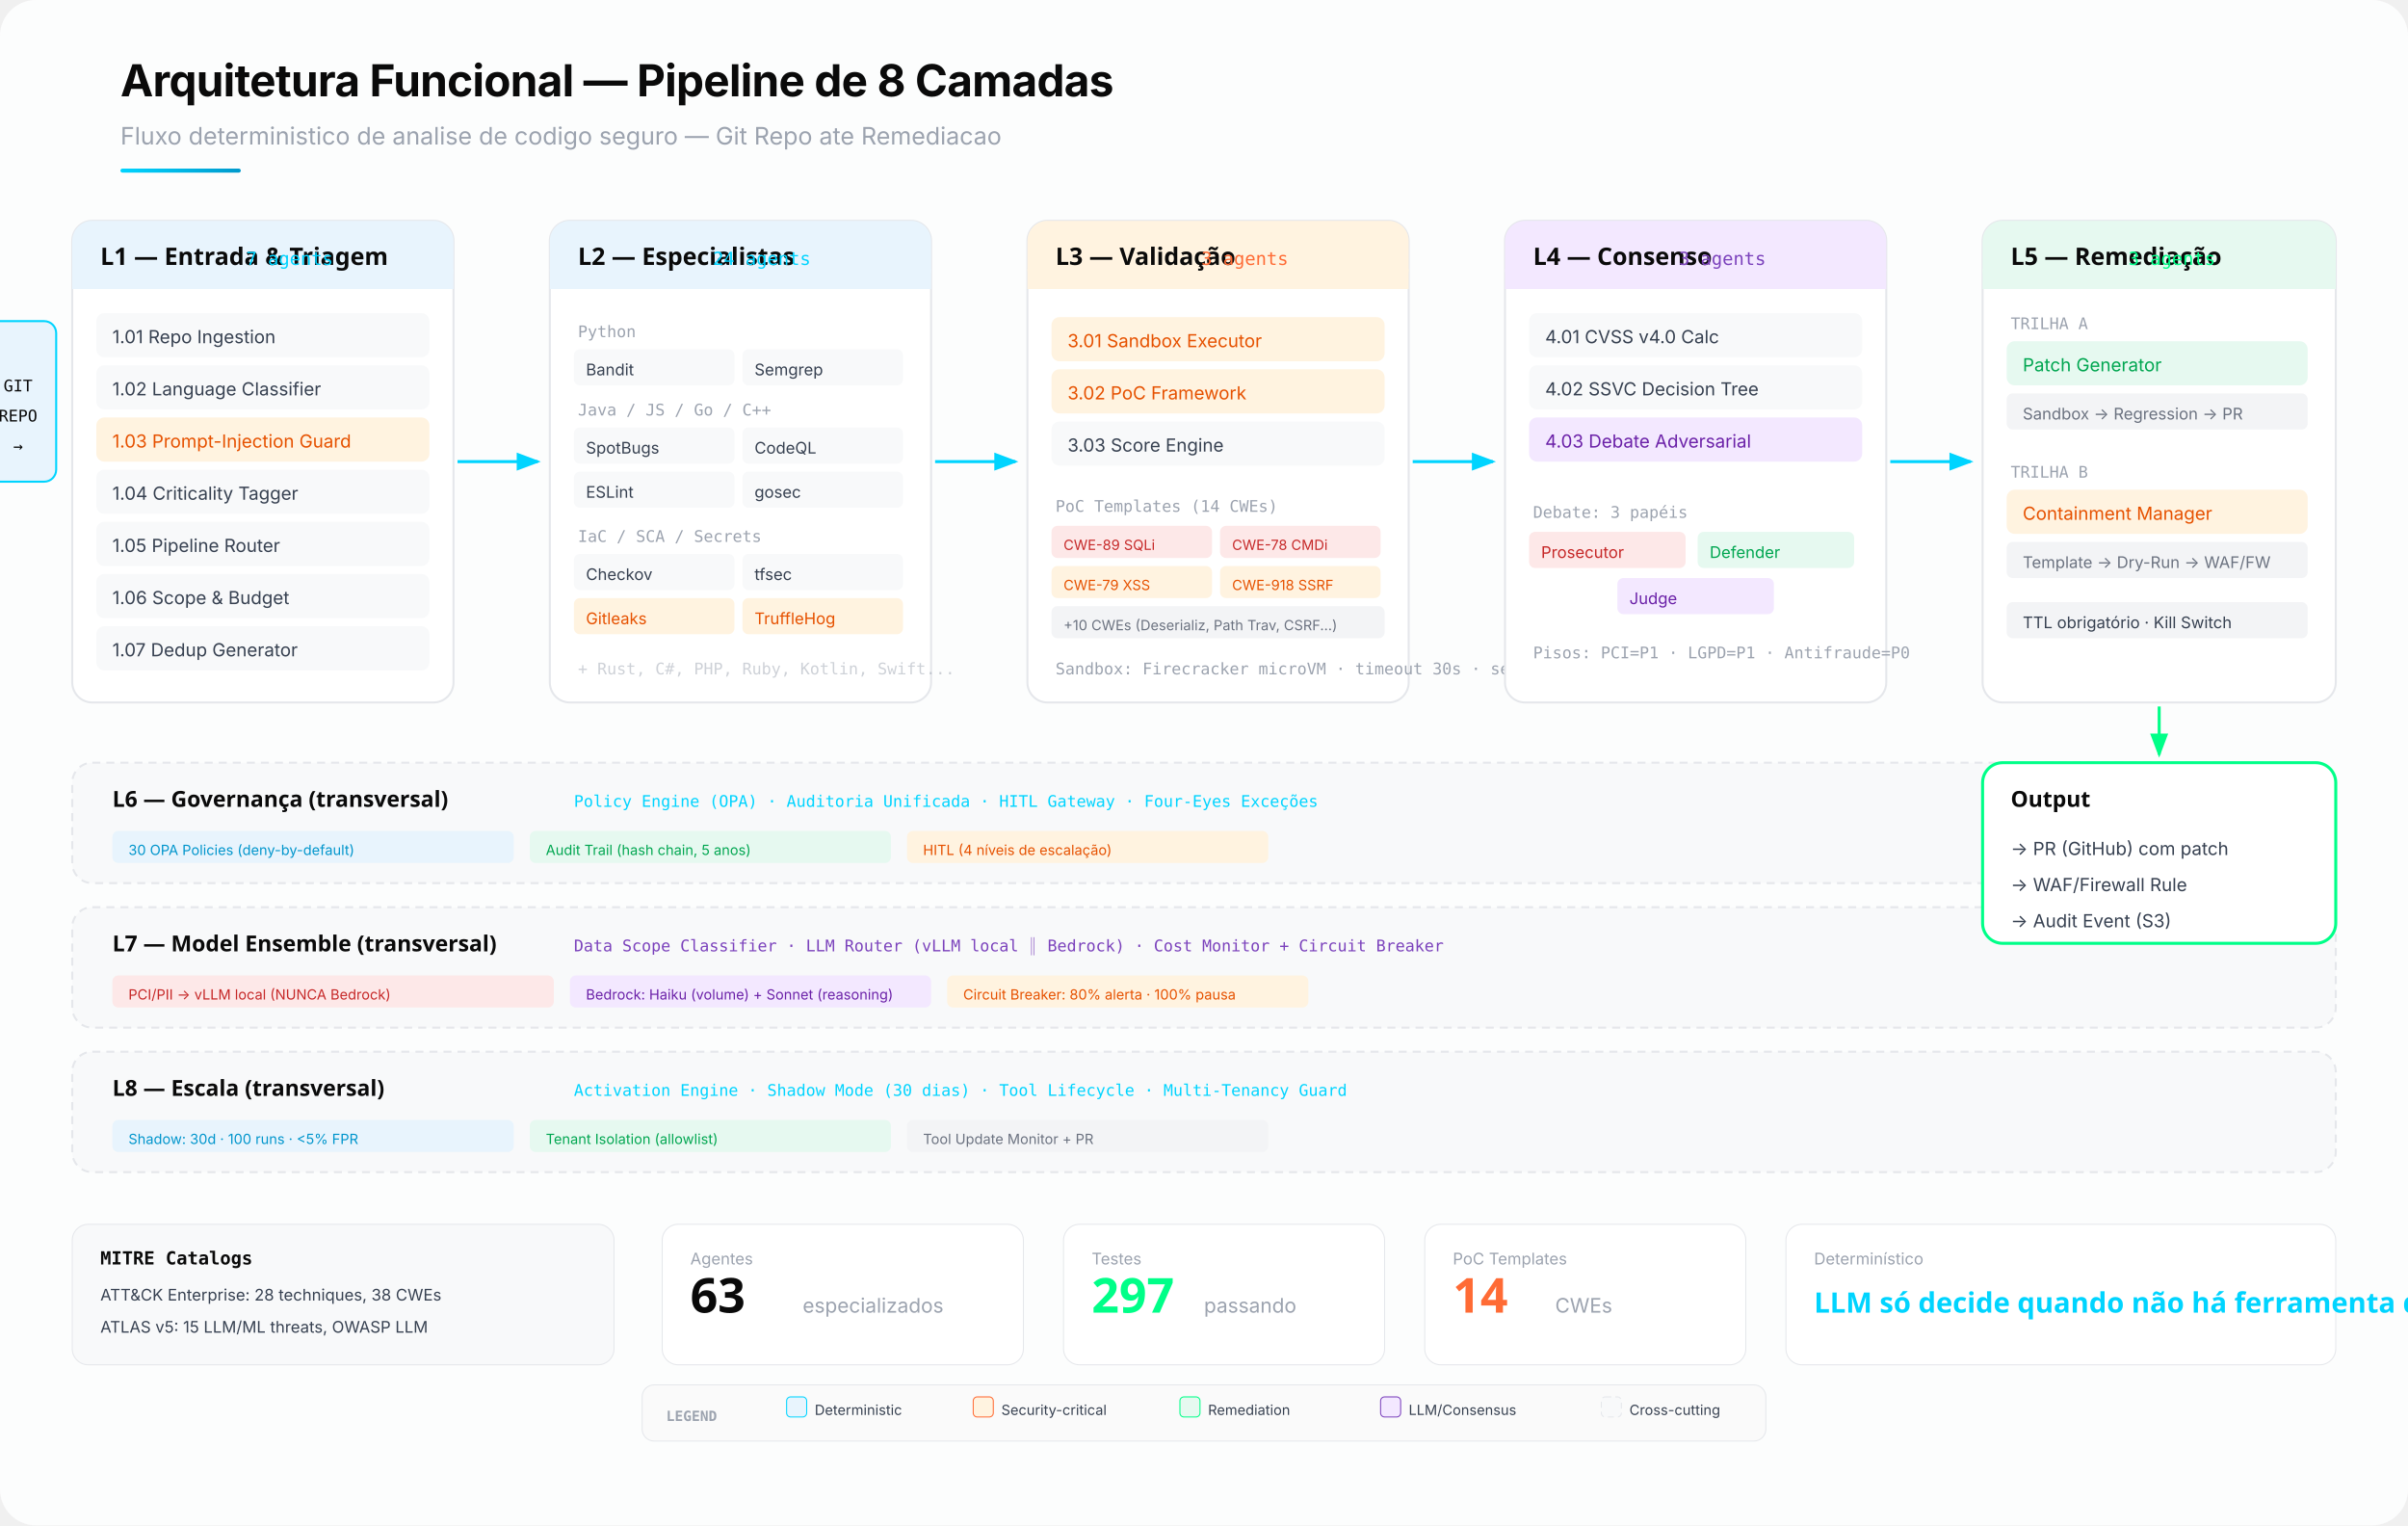
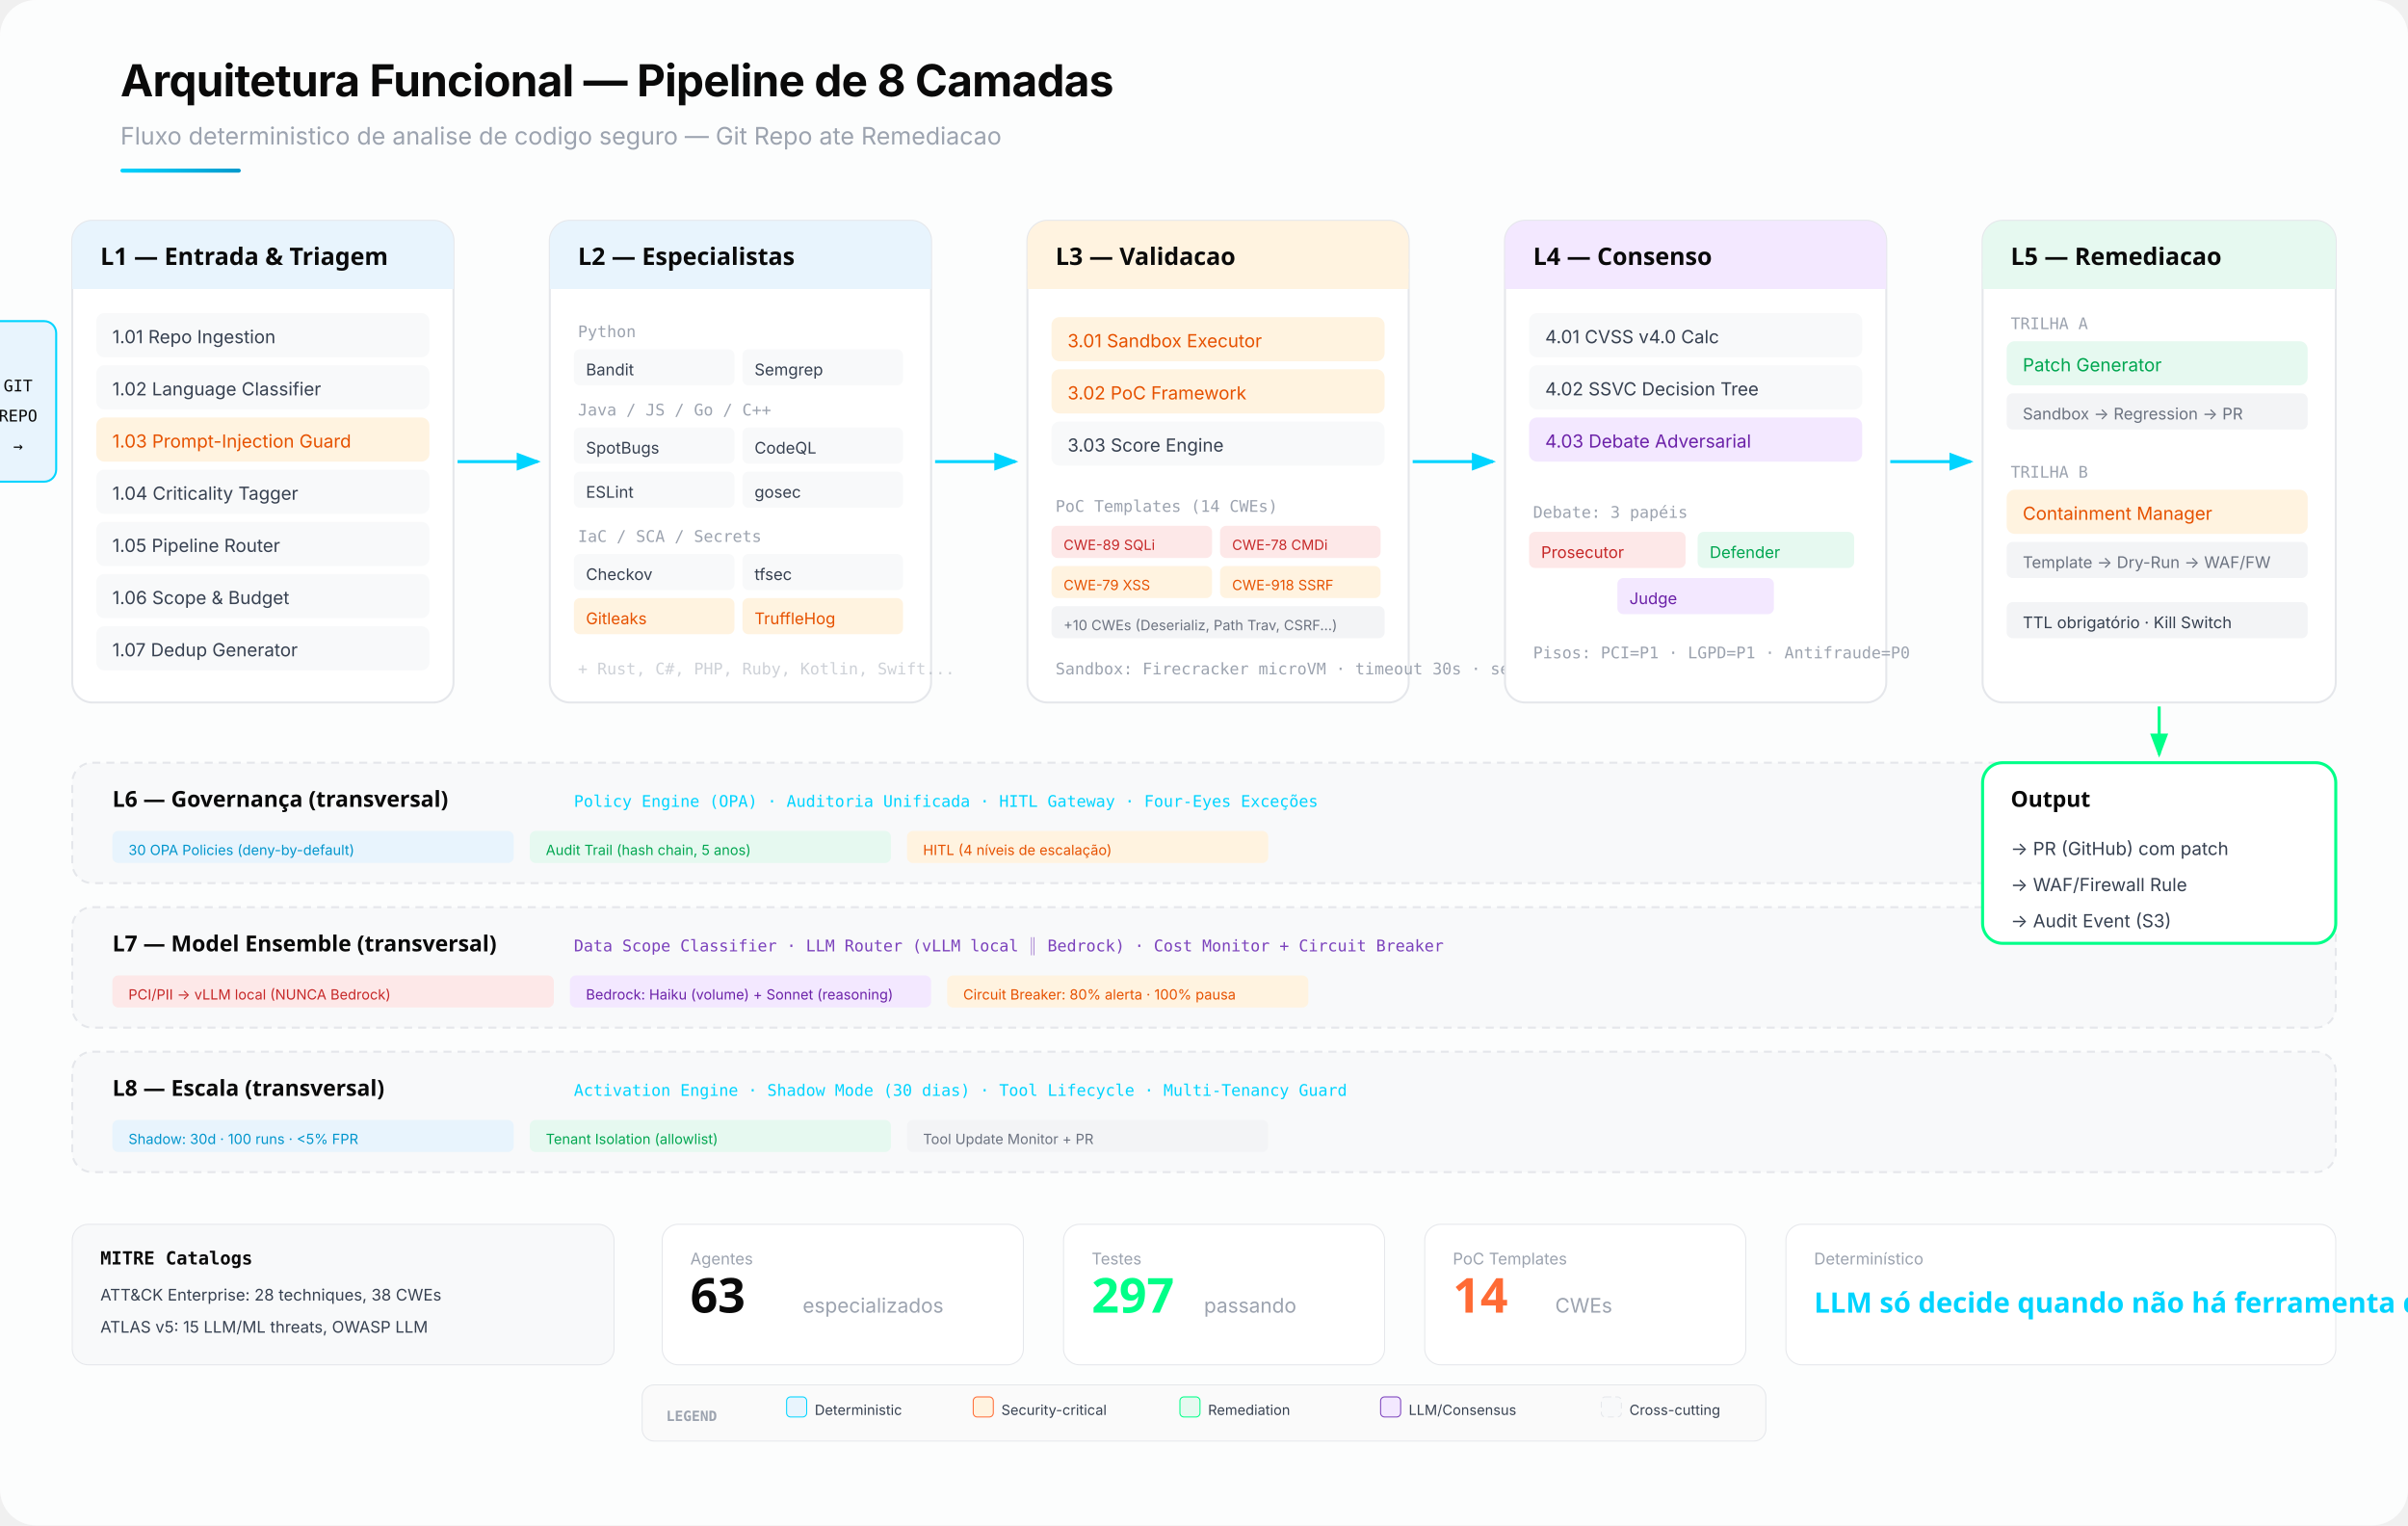
<svg xmlns="http://www.w3.org/2000/svg" width="1200" height="760" viewBox="0 0 1200 760" role="img" aria-labelledby="arch-title arch-desc">
  <defs>
    <linearGradient id="cyan-grad" x1="0" y1="0" x2="1" y2="0">
      <stop offset="0%" stop-color="#00d4ff" />
      <stop offset="100%" stop-color="#0099cc" />
    </linearGradient>
    <linearGradient id="amber-grad" x1="0" y1="0" x2="1" y2="0">
      <stop offset="0%" stop-color="#ff6b35" />
      <stop offset="100%" stop-color="#cc4422" />
    </linearGradient>
    <linearGradient id="green-grad" x1="0" y1="0" x2="1" y2="0">
      <stop offset="0%" stop-color="#00ff88" />
      <stop offset="100%" stop-color="#00cc66" />
    </linearGradient>
    <linearGradient id="purple-grad" x1="0" y1="0" x2="1" y2="0">
      <stop offset="0%" stop-color="#7b42bc" />
      <stop offset="100%" stop-color="#5522aa" />
    </linearGradient>
    <marker id="arrow-cyan" markerWidth="8" markerHeight="6" refX="7" refY="3" orient="auto">
      <polygon points="0,0 8,3 0,6" fill="#00d4ff" />
    </marker>
    <marker id="arrow-amber" markerWidth="8" markerHeight="6" refX="7" refY="3" orient="auto">
      <polygon points="0,0 8,3 0,6" fill="#ff6b35" />
    </marker>
    <marker id="arrow-green" markerWidth="8" markerHeight="6" refX="7" refY="3" orient="auto">
      <polygon points="0,0 8,3 0,6" fill="#00ff88" />
    </marker>
  </defs>
  <rect width="1200" height="760" rx="18" fill="#FFFFFF" />
  <rect x="0" y="0" width="1200" height="760" rx="18" fill="#F8F9FA" opacity="0.4" />
  <text x="60" y="48" font-family="Montserrat,-apple-system,sans-serif" font-size="22" font-weight="700" fill="#0A0A0A" letter-spacing="-0.3">Arquitetura Funcional — Pipeline de 8 Camadas</text>
  <text x="60" y="72" font-family="Inter,-apple-system,sans-serif" font-size="12" fill="#9CA3AF">Fluxo deterministico de analise de codigo seguro — Git Repo ate Remediacao</text>
  <rect x="60" y="84" width="60" height="2" rx="1" fill="url(#cyan-grad)" />
  <g transform="translate(36 110)">
    <rect x="0" y="0" width="190" height="240" rx="10" fill="#FFFFFF" stroke="#E5E7EB" stroke-width="1" />
    <rect x="0" y="0" width="190" height="34" rx="10" fill="#E8F4FD" />
    <rect x="0" y="24" width="190" height="10" fill="#E8F4FD" />
    <text x="14" y="22" font-family="Montserrat,sans-serif" font-size="12" font-weight="700" fill="#0A0A0A">L1 — Entrada &amp; Triagem</text>
-     <text x="130" y="22" font-family="IBM Plex Mono,monospace" font-size="9" fill="#00d4ff" text-anchor="end">7 agents</text>
    <rect x="12" y="46" width="166" height="22" rx="4" fill="#F8F9FA" />
    <text x="20" y="61" font-family="Inter,sans-serif" font-size="9" fill="#374151">1.01 Repo Ingestion</text>
    <rect x="12" y="72" width="166" height="22" rx="4" fill="#F8F9FA" />
    <text x="20" y="87" font-family="Inter,sans-serif" font-size="9" fill="#374151">1.02 Language Classifier</text>
    <rect x="12" y="98" width="166" height="22" rx="4" fill="#FFF3E0" />
    <text x="20" y="113" font-family="Inter,sans-serif" font-size="9" fill="#E65100">1.03 Prompt-Injection Guard</text>
    <rect x="12" y="124" width="166" height="22" rx="4" fill="#F8F9FA" />
    <text x="20" y="139" font-family="Inter,sans-serif" font-size="9" fill="#374151">1.04 Criticality Tagger</text>
    <rect x="12" y="150" width="166" height="22" rx="4" fill="#F8F9FA" />
    <text x="20" y="165" font-family="Inter,sans-serif" font-size="9" fill="#374151">1.05 Pipeline Router</text>
    <rect x="12" y="176" width="166" height="22" rx="4" fill="#F8F9FA" />
    <text x="20" y="191" font-family="Inter,sans-serif" font-size="9" fill="#374151">1.06 Scope &amp; Budget</text>
    <rect x="12" y="202" width="166" height="22" rx="4" fill="#F8F9FA" />
    <text x="20" y="217" font-family="Inter,sans-serif" font-size="9" fill="#374151">1.07 Dedup Generator</text>
  </g>
  <line x1="228" y1="230" x2="268" y2="230" stroke="#00d4ff" stroke-width="1.5" marker-end="url(#arrow-cyan)" />
  <g transform="translate(274 110)">
    <rect x="0" y="0" width="190" height="240" rx="10" fill="#FFFFFF" stroke="#E5E7EB" stroke-width="1" />
    <rect x="0" y="0" width="190" height="34" rx="10" fill="#E8F4FD" />
    <rect x="0" y="24" width="190" height="10" fill="#E8F4FD" />
    <text x="14" y="22" font-family="Montserrat,sans-serif" font-size="12" font-weight="700" fill="#0A0A0A">L2 — Especialistas</text>
-     <text x="130" y="22" font-family="IBM Plex Mono,monospace" font-size="9" fill="#00d4ff" text-anchor="end">24 agents</text>
    <text x="14" y="58" font-family="IBM Plex Mono,monospace" font-size="8" fill="#9CA3AF" text-transform="uppercase">Python</text>
    <rect x="12" y="64" width="80" height="18" rx="3" fill="#F8F9FA" />
    <text x="18" y="77" font-family="Inter,sans-serif" font-size="8" fill="#374151">Bandit</text>
    <rect x="96" y="64" width="80" height="18" rx="3" fill="#F8F9FA" />
    <text x="102" y="77" font-family="Inter,sans-serif" font-size="8" fill="#374151">Semgrep</text>
    <text x="14" y="97" font-family="IBM Plex Mono,monospace" font-size="8" fill="#9CA3AF">Java / JS / Go / C++</text>
    <rect x="12" y="103" width="80" height="18" rx="3" fill="#F8F9FA" />
    <text x="18" y="116" font-family="Inter,sans-serif" font-size="8" fill="#374151">SpotBugs</text>
    <rect x="96" y="103" width="80" height="18" rx="3" fill="#F8F9FA" />
    <text x="102" y="116" font-family="Inter,sans-serif" font-size="8" fill="#374151">CodeQL</text>
    <rect x="12" y="125" width="80" height="18" rx="3" fill="#F8F9FA" />
    <text x="18" y="138" font-family="Inter,sans-serif" font-size="8" fill="#374151">ESLint</text>
    <rect x="96" y="125" width="80" height="18" rx="3" fill="#F8F9FA" />
    <text x="102" y="138" font-family="Inter,sans-serif" font-size="8" fill="#374151">gosec</text>
    <text x="14" y="160" font-family="IBM Plex Mono,monospace" font-size="8" fill="#9CA3AF">IaC / SCA / Secrets</text>
    <rect x="12" y="166" width="80" height="18" rx="3" fill="#F8F9FA" />
    <text x="18" y="179" font-family="Inter,sans-serif" font-size="8" fill="#374151">Checkov</text>
    <rect x="96" y="166" width="80" height="18" rx="3" fill="#F8F9FA" />
    <text x="102" y="179" font-family="Inter,sans-serif" font-size="8" fill="#374151">tfsec</text>
    <rect x="12" y="188" width="80" height="18" rx="3" fill="#FFF3E0" />
    <text x="18" y="201" font-family="Inter,sans-serif" font-size="8" fill="#E65100">Gitleaks</text>
    <rect x="96" y="188" width="80" height="18" rx="3" fill="#FFF3E0" />
    <text x="102" y="201" font-family="Inter,sans-serif" font-size="8" fill="#E65100">TruffleHog</text>
    <text x="14" y="226" font-family="IBM Plex Mono,monospace" font-size="8" fill="#9CA3AF" opacity="0.5">+ Rust, C#, PHP, Ruby, Kotlin, Swift...</text>
  </g>
  <line x1="466" y1="230" x2="506" y2="230" stroke="#00d4ff" stroke-width="1.5" marker-end="url(#arrow-cyan)" />
  <g transform="translate(512 110)">
    <rect x="0" y="0" width="190" height="240" rx="10" fill="#FFFFFF" stroke="#E5E7EB" stroke-width="1" />
    <rect x="0" y="0" width="190" height="34" rx="10" fill="#FFF3E0" />
    <rect x="0" y="24" width="190" height="10" fill="#FFF3E0" />
-     <text x="14" y="22" font-family="Montserrat,sans-serif" font-size="12" font-weight="700" fill="#0A0A0A">L3 — Validação</text>
-     <text x="130" y="22" font-family="IBM Plex Mono,monospace" font-size="9" fill="#ff6b35" text-anchor="end">3 agents</text>
+     <text x="14" y="22" font-family="Montserrat,sans-serif" font-size="12" font-weight="700" fill="#0A0A0A">L3 — Validacao</text>
    <rect x="12" y="48" width="166" height="22" rx="4" fill="#FFF3E0" />
    <text x="20" y="63" font-family="Inter,sans-serif" font-size="9" fill="#E65100">3.01 Sandbox Executor</text>
    <rect x="12" y="74" width="166" height="22" rx="4" fill="#FFF3E0" />
    <text x="20" y="89" font-family="Inter,sans-serif" font-size="9" fill="#E65100">3.02 PoC Framework</text>
    <rect x="12" y="100" width="166" height="22" rx="4" fill="#F8F9FA" />
    <text x="20" y="115" font-family="Inter,sans-serif" font-size="9" fill="#374151">3.03 Score Engine</text>
    <text x="14" y="145" font-family="IBM Plex Mono,monospace" font-size="8" fill="#9CA3AF" text-transform="uppercase">PoC Templates (14 CWEs)</text>
    <rect x="12" y="152" width="80" height="16" rx="3" fill="#FDE8E8" />
    <text x="18" y="164" font-family="Inter,sans-serif" font-size="7" fill="#C62828">CWE-89 SQLi</text>
    <rect x="96" y="152" width="80" height="16" rx="3" fill="#FDE8E8" />
    <text x="102" y="164" font-family="Inter,sans-serif" font-size="7" fill="#C62828">CWE-78 CMDi</text>
    <rect x="12" y="172" width="80" height="16" rx="3" fill="#FFF3E0" />
    <text x="18" y="184" font-family="Inter,sans-serif" font-size="7" fill="#E65100">CWE-79 XSS</text>
    <rect x="96" y="172" width="80" height="16" rx="3" fill="#FFF3E0" />
    <text x="102" y="184" font-family="Inter,sans-serif" font-size="7" fill="#E65100">CWE-918 SSRF</text>
    <rect x="12" y="192" width="166" height="16" rx="3" fill="#F3F4F6" />
    <text x="18" y="204" font-family="Inter,sans-serif" font-size="7" fill="#6B7280">+10 CWEs (Deserializ, Path Trav, CSRF...)</text>
    <text x="14" y="226" font-family="IBM Plex Mono,monospace" font-size="8" fill="#9CA3AF">Sandbox: Firecracker microVM · timeout 30s · sem rede</text>
  </g>
  <line x1="704" y1="230" x2="744" y2="230" stroke="#00d4ff" stroke-width="1.5" marker-end="url(#arrow-cyan)" />
  <g transform="translate(750 110)">
    <rect x="0" y="0" width="190" height="240" rx="10" fill="#FFFFFF" stroke="#E5E7EB" stroke-width="1" />
    <rect x="0" y="0" width="190" height="34" rx="10" fill="#F3E8FF" />
    <rect x="0" y="24" width="190" height="10" fill="#F3E8FF" />
    <text x="14" y="22" font-family="Montserrat,sans-serif" font-size="12" font-weight="700" fill="#0A0A0A">L4 — Consenso</text>
-     <text x="130" y="22" font-family="IBM Plex Mono,monospace" font-size="9" fill="#7b42bc" text-anchor="end">3 agents</text>
    <rect x="12" y="46" width="166" height="22" rx="4" fill="#F8F9FA" />
    <text x="20" y="61" font-family="Inter,sans-serif" font-size="9" fill="#374151">4.01 CVSS v4.0 Calc</text>
    <rect x="12" y="72" width="166" height="22" rx="4" fill="#F8F9FA" />
    <text x="20" y="87" font-family="Inter,sans-serif" font-size="9" fill="#374151">4.02 SSVC Decision Tree</text>
    <rect x="12" y="98" width="166" height="22" rx="4" fill="#F3E8FF" />
    <text x="20" y="113" font-family="Inter,sans-serif" font-size="9" fill="#6B21A8">4.03 Debate Adversarial</text>
    <text x="14" y="148" font-family="IBM Plex Mono,monospace" font-size="8" fill="#9CA3AF">Debate: 3 papéis</text>
    <rect x="12" y="155" width="78" height="18" rx="3" fill="#FDE8E8" />
    <text x="18" y="168" font-family="Inter,sans-serif" font-size="8" fill="#C62828">Prosecutor</text>
    <rect x="96" y="155" width="78" height="18" rx="3" fill="#E6F9F0" />
    <text x="102" y="168" font-family="Inter,sans-serif" font-size="8" fill="#00A650">Defender</text>
    <rect x="56" y="178" width="78" height="18" rx="3" fill="#F3E8FF" />
    <text x="62" y="191" font-family="Inter,sans-serif" font-size="8" fill="#6B21A8">Judge</text>
    <text x="14" y="218" font-family="IBM Plex Mono,monospace" font-size="8" fill="#9CA3AF">Pisos: PCI=P1 · LGPD=P1 · Antifraude=P0</text>
  </g>
  <line x1="942" y1="230" x2="982" y2="230" stroke="#00d4ff" stroke-width="1.5" marker-end="url(#arrow-cyan)" />
  <g transform="translate(988 110)">
    <rect x="0" y="0" width="176" height="240" rx="10" fill="#FFFFFF" stroke="#E5E7EB" stroke-width="1" />
    <rect x="0" y="0" width="176" height="34" rx="10" fill="#E6F9F0" />
    <rect x="0" y="24" width="176" height="10" fill="#E6F9F0" />
-     <text x="14" y="22" font-family="Montserrat,sans-serif" font-size="12" font-weight="700" fill="#0A0A0A">L5 — Remediação</text>
-     <text x="116" y="22" font-family="IBM Plex Mono,monospace" font-size="9" fill="#00ff88" text-anchor="end">3 agents</text>
+     <text x="14" y="22" font-family="Montserrat,sans-serif" font-size="12" font-weight="700" fill="#0A0A0A">L5 — Remediacao</text>
    <text x="14" y="54" font-family="IBM Plex Mono,monospace" font-size="8" fill="#9CA3AF">TRILHA A</text>
    <rect x="12" y="60" width="150" height="22" rx="4" fill="#E6F9F0" />
    <text x="20" y="75" font-family="Inter,sans-serif" font-size="9" fill="#00A650">Patch Generator</text>
    <rect x="12" y="86" width="150" height="18" rx="3" fill="#F3F4F6" />
    <text x="20" y="99" font-family="Inter,sans-serif" font-size="8" fill="#6B7280">Sandbox → Regression → PR</text>
    <text x="14" y="128" font-family="IBM Plex Mono,monospace" font-size="8" fill="#9CA3AF">TRILHA B</text>
    <rect x="12" y="134" width="150" height="22" rx="4" fill="#FFF3E0" />
    <text x="20" y="149" font-family="Inter,sans-serif" font-size="9" fill="#E65100">Containment Manager</text>
    <rect x="12" y="160" width="150" height="18" rx="3" fill="#F3F4F6" />
    <text x="20" y="173" font-family="Inter,sans-serif" font-size="8" fill="#6B7280">Template → Dry-Run → WAF/FW</text>
    <rect x="12" y="190" width="150" height="18" rx="3" fill="#F3F4F6" />
    <text x="20" y="203" font-family="Inter,sans-serif" font-size="8" fill="#374151">TTL obrigatório · Kill Switch</text>
  </g>
  <g transform="translate(36 380)">
    <rect x="0" y="0" width="1128" height="60" rx="10" fill="#F8F9FA" stroke="#E5E7EB" stroke-width="1" stroke-dasharray="4,3" />
    <text x="20" y="22" font-family="Montserrat,sans-serif" font-size="11" font-weight="700" fill="#0A0A0A">L6 — Governança (transversal)</text>
    <text x="250" y="22" font-family="IBM Plex Mono,monospace" font-size="8" fill="#00d4ff">Policy Engine (OPA) · Auditoria Unificada · HITL Gateway · Four-Eyes Exceções</text>
    <rect x="20" y="34" width="200" height="16" rx="3" fill="#E8F4FD" />
    <text x="28" y="46" font-family="Inter,sans-serif" font-size="7" fill="#0095CC">30 OPA Policies (deny-by-default)</text>
    <rect x="228" y="34" width="180" height="16" rx="3" fill="#E6F9F0" />
    <text x="236" y="46" font-family="Inter,sans-serif" font-size="7" fill="#00A650">Audit Trail (hash chain, 5 anos)</text>
    <rect x="416" y="34" width="180" height="16" rx="3" fill="#FFF3E0" />
    <text x="424" y="46" font-family="Inter,sans-serif" font-size="7" fill="#E65100">HITL (4 níveis de escalação)</text>
  </g>
  <g transform="translate(36 452)">
    <rect x="0" y="0" width="1128" height="60" rx="10" fill="#F8F9FA" stroke="#E5E7EB" stroke-width="1" stroke-dasharray="4,3" />
    <text x="20" y="22" font-family="Montserrat,sans-serif" font-size="11" font-weight="700" fill="#0A0A0A">L7 — Model Ensemble (transversal)</text>
    <text x="250" y="22" font-family="IBM Plex Mono,monospace" font-size="8" fill="#7b42bc">Data Scope Classifier · LLM Router (vLLM local ∥ Bedrock) · Cost Monitor + Circuit Breaker</text>
    <rect x="20" y="34" width="220" height="16" rx="3" fill="#FDE8E8" />
    <text x="28" y="46" font-family="Inter,sans-serif" font-size="7" fill="#C62828">PCI/PII → vLLM local (NUNCA Bedrock)</text>
    <rect x="248" y="34" width="180" height="16" rx="3" fill="#F3E8FF" />
    <text x="256" y="46" font-family="Inter,sans-serif" font-size="7" fill="#6B21A8">Bedrock: Haiku (volume) + Sonnet (reasoning)</text>
    <rect x="436" y="34" width="180" height="16" rx="3" fill="#FFF3E0" />
    <text x="444" y="46" font-family="Inter,sans-serif" font-size="7" fill="#E65100">Circuit Breaker: 80% alerta · 100% pausa</text>
  </g>
  <g transform="translate(36 524)">
    <rect x="0" y="0" width="1128" height="60" rx="10" fill="#F8F9FA" stroke="#E5E7EB" stroke-width="1" stroke-dasharray="4,3" />
    <text x="20" y="22" font-family="Montserrat,sans-serif" font-size="11" font-weight="700" fill="#0A0A0A">L8 — Escala (transversal)</text>
    <text x="250" y="22" font-family="IBM Plex Mono,monospace" font-size="8" fill="#00d4ff">Activation Engine · Shadow Mode (30 dias) · Tool Lifecycle · Multi-Tenancy Guard</text>
    <rect x="20" y="34" width="200" height="16" rx="3" fill="#E8F4FD" />
    <text x="28" y="46" font-family="Inter,sans-serif" font-size="7" fill="#0095CC">Shadow: 30d · 100 runs · &lt;5% FPR</text>
    <rect x="228" y="34" width="180" height="16" rx="3" fill="#E6F9F0" />
    <text x="236" y="46" font-family="Inter,sans-serif" font-size="7" fill="#00A650">Tenant Isolation (allowlist)</text>
    <rect x="416" y="34" width="180" height="16" rx="3" fill="#F3F4F6" />
    <text x="424" y="46" font-family="Inter,sans-serif" font-size="7" fill="#6B7280">Tool Update Monitor + PR</text>
  </g>
  <g transform="translate(988 380)">
    <rect x="0" y="0" width="176" height="90" rx="10" fill="#FFFFFF" stroke="#00ff88" stroke-width="1.5" />
    <text x="14" y="22" font-family="Montserrat,sans-serif" font-size="11" font-weight="700" fill="#0A0A0A">Output</text>
    <text x="14" y="46" font-family="Inter,sans-serif" font-size="9" fill="#374151">→ PR (GitHub) com patch</text>
    <text x="14" y="64" font-family="Inter,sans-serif" font-size="9" fill="#374151">→ WAF/Firewall Rule</text>
    <text x="14" y="82" font-family="Inter,sans-serif" font-size="9" fill="#374151">→ Audit Event (S3)</text>
  </g>
  <line x1="1076" y1="352" x2="1076" y2="376" stroke="#00ff88" stroke-width="1.5" marker-end="url(#arrow-green)" />
  <g transform="translate(36 610)">
    <rect x="0" y="0" width="270" height="70" rx="8" fill="#F8F9FA" stroke="#E5E7EB" stroke-width="0.5" />
    <text x="14" y="20" font-family="IBM Plex Mono,monospace" font-size="9" font-weight="600" fill="#0A0A0A">MITRE Catalogs</text>
    <text x="14" y="38" font-family="Inter,sans-serif" font-size="8" fill="#374151">ATT&amp;CK Enterprise: 28 techniques, 38 CWEs</text>
    <text x="14" y="54" font-family="Inter,sans-serif" font-size="8" fill="#374151">ATLAS v5: 15 LLM/ML threats, OWASP LLM</text>
  </g>
  <g transform="translate(330 610)">
    <rect x="0" y="0" width="180" height="70" rx="8" fill="#FFFFFF" stroke="#E5E7EB" stroke-width="0.5" />
    <text x="14" y="20" font-family="Inter,sans-serif" font-size="8" fill="#9CA3AF">Agentes</text>
    <text x="14" y="44" font-family="Montserrat,sans-serif" font-size="24" font-weight="700" fill="#0A0A0A">63</text>
    <text x="70" y="44" font-family="Inter,sans-serif" font-size="10" fill="#9CA3AF">especializados</text>
  </g>
  <g transform="translate(530 610)">
    <rect x="0" y="0" width="160" height="70" rx="8" fill="#FFFFFF" stroke="#E5E7EB" stroke-width="0.5" />
    <text x="14" y="20" font-family="Inter,sans-serif" font-size="8" fill="#9CA3AF">Testes</text>
    <text x="14" y="44" font-family="Montserrat,sans-serif" font-size="24" font-weight="700" fill="#00ff88">297</text>
    <text x="70" y="44" font-family="Inter,sans-serif" font-size="10" fill="#9CA3AF">passando</text>
  </g>
  <g transform="translate(710 610)">
    <rect x="0" y="0" width="160" height="70" rx="8" fill="#FFFFFF" stroke="#E5E7EB" stroke-width="0.5" />
    <text x="14" y="20" font-family="Inter,sans-serif" font-size="8" fill="#9CA3AF">PoC Templates</text>
    <text x="14" y="44" font-family="Montserrat,sans-serif" font-size="24" font-weight="700" fill="#ff6b35">14</text>
    <text x="65" y="44" font-family="Inter,sans-serif" font-size="10" fill="#9CA3AF">CWEs</text>
  </g>
  <g transform="translate(890 610)">
    <rect x="0" y="0" width="274" height="70" rx="8" fill="#FFFFFF" stroke="#E5E7EB" stroke-width="0.5" />
    <text x="14" y="20" font-family="Inter,sans-serif" font-size="8" fill="#9CA3AF">Determinístico</text>
    <text x="14" y="44" font-family="Montserrat,sans-serif" font-size="14" font-weight="700" fill="#00d4ff">LLM só decide quando não há ferramenta determinística</text>
  </g>
  <g transform="translate(-10 160)">
    <rect x="0" y="0" width="38" height="80" rx="6" fill="#E8F4FD" stroke="#00d4ff" stroke-width="1" />
    <text x="19" y="35" font-family="IBM Plex Mono,monospace" font-size="8" fill="#0A0A0A" text-anchor="middle">GIT</text>
    <text x="19" y="50" font-family="IBM Plex Mono,monospace" font-size="8" fill="#0A0A0A" text-anchor="middle">REPO</text>
    <text x="19" y="65" font-family="IBM Plex Mono,monospace" font-size="8" fill="#0A0A0A" text-anchor="middle">→</text>
  </g>
  <g transform="translate(320 690)">
    <rect x="0" y="0" width="560" height="28" rx="6" fill="#FAFAFA" stroke="#E5E7EB" stroke-width="0.5" />
    <text x="12" y="18" font-family="IBM Plex Mono,monospace" font-size="7" font-weight="600" fill="#9CA3AF">LEGEND</text>
    <rect x="72" y="6" width="10" height="10" rx="2" fill="#E8F4FD" stroke="#00d4ff" stroke-width="0.5" />
    <text x="86" y="15" font-family="Inter,sans-serif" font-size="7" fill="#374151">Deterministic</text>
    <rect x="165" y="6" width="10" height="10" rx="2" fill="#FFF3E0" stroke="#ff6b35" stroke-width="0.5" />
    <text x="179" y="15" font-family="Inter,sans-serif" font-size="7" fill="#374151">Security-critical</text>
    <rect x="268" y="6" width="10" height="10" rx="2" fill="#E6F9F0" stroke="#00ff88" stroke-width="0.5" />
    <text x="282" y="15" font-family="Inter,sans-serif" font-size="7" fill="#374151">Remediation</text>
    <rect x="368" y="6" width="10" height="10" rx="2" fill="#F3E8FF" stroke="#7b42bc" stroke-width="0.5" />
    <text x="382" y="15" font-family="Inter,sans-serif" font-size="7" fill="#374151">LLM/Consensus</text>
    <rect x="478" y="6" width="10" height="10" rx="2" fill="#F8F9FA" stroke="#E5E7EB" stroke-width="0.5" stroke-dasharray="3,2" />
    <text x="492" y="15" font-family="Inter,sans-serif" font-size="7" fill="#374151">Cross-cutting</text>
  </g>
</svg>
